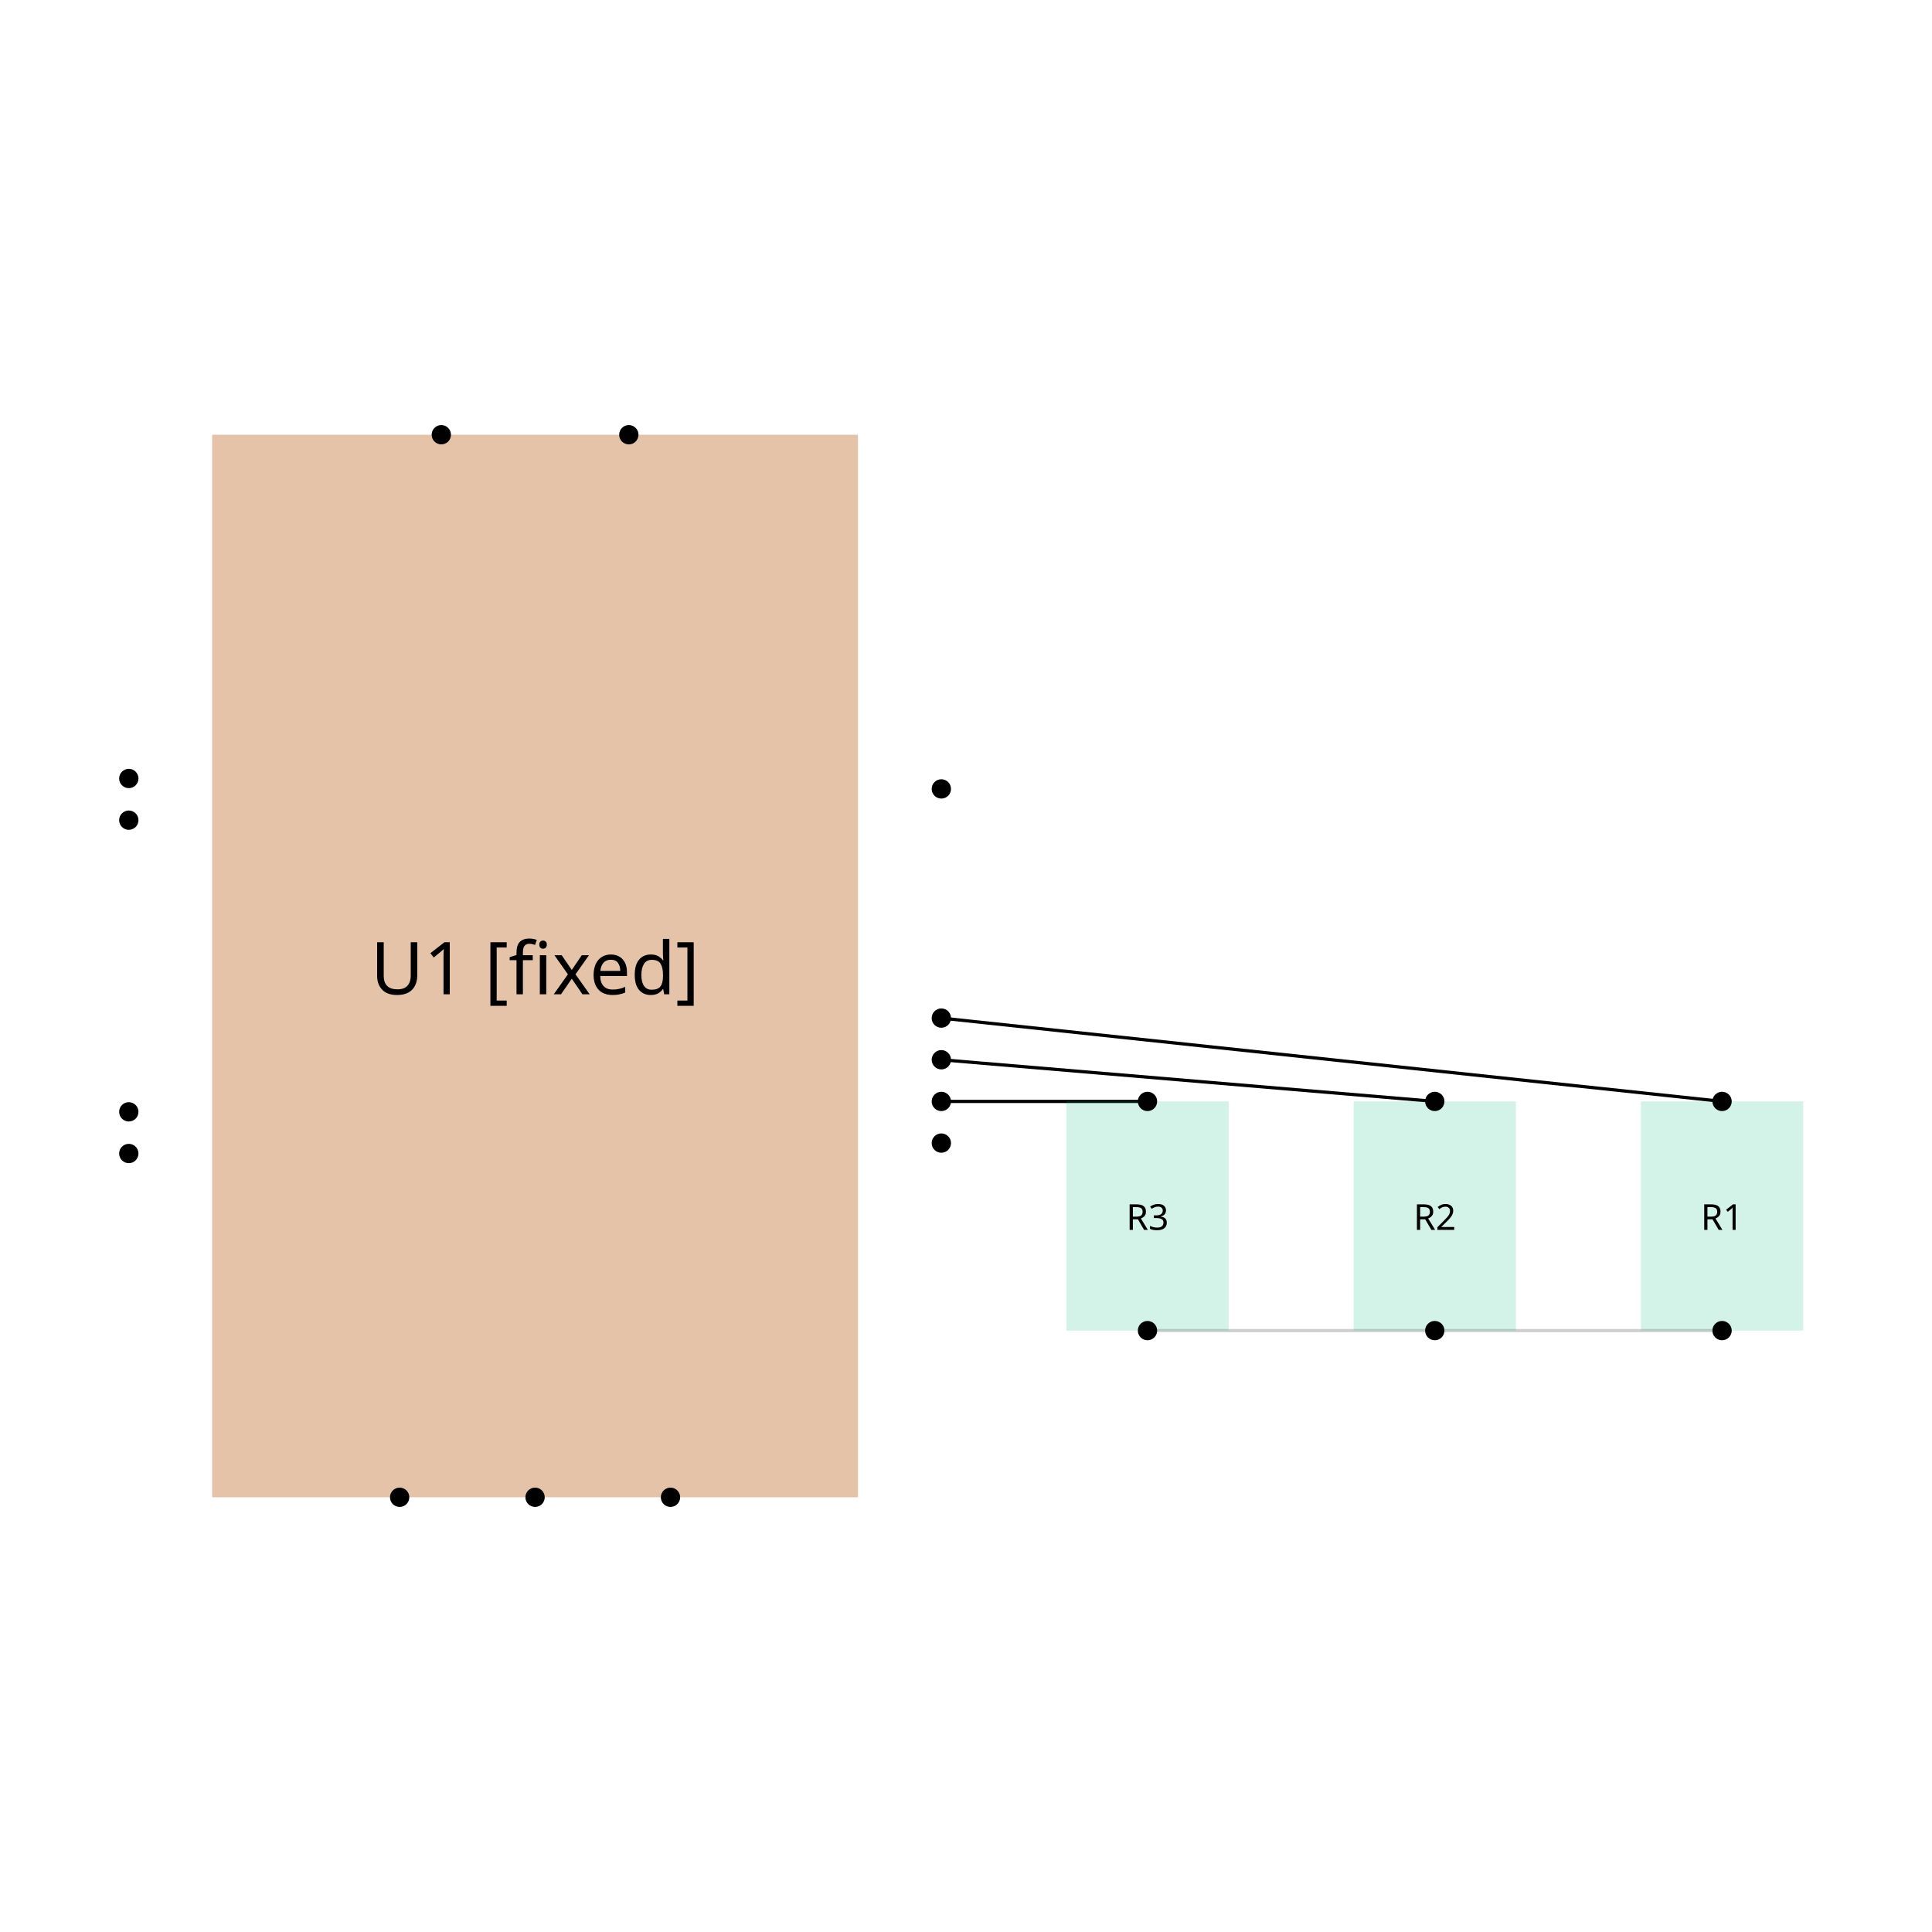
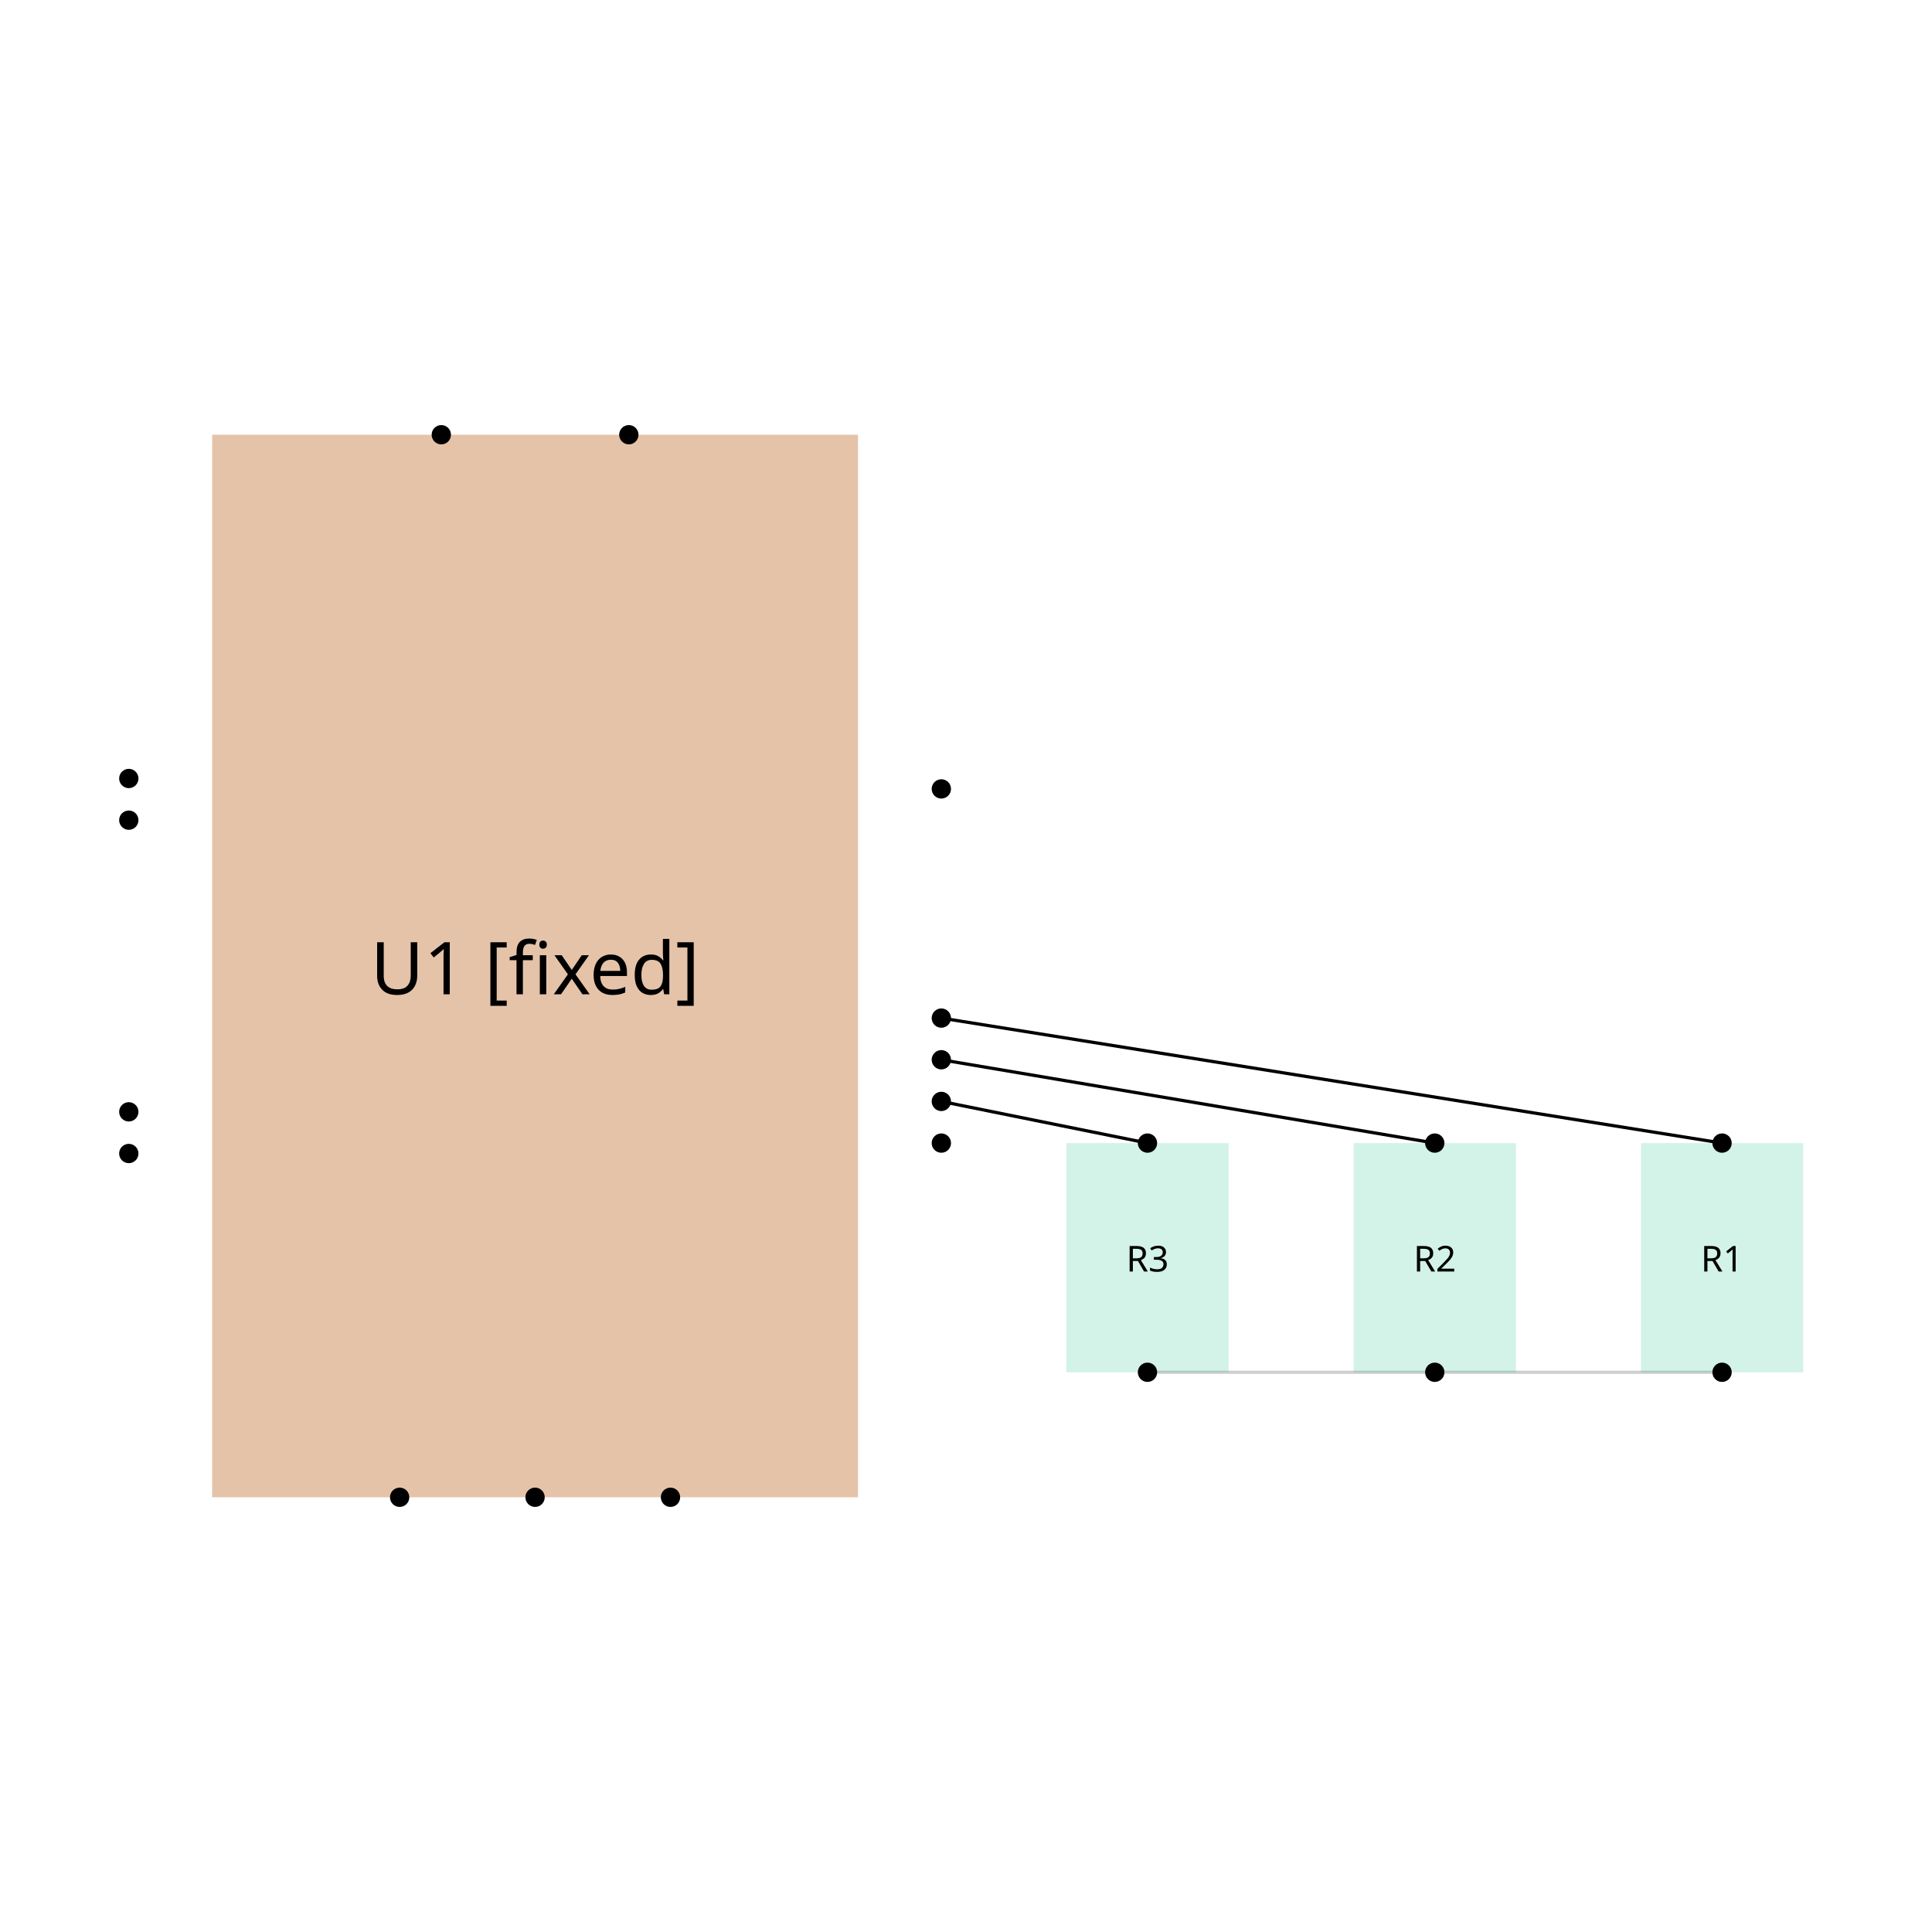
<svg xmlns="http://www.w3.org/2000/svg" width="600" height="600" viewBox="0 0 600 600">
  <rect width="100%" height="100%" fill="white" />
  <g>
-     <polyline data-points="5.697276749999998,-1.75 4.318366049999999,-1.75" data-type="line" data-label="" points="534.801,413.23 445.582,413.23" fill="none" stroke="rgba(0,0,0,0.1)" stroke-width="1px" />
+     <polyline data-points="5.697276749999998,-1.95 4.318366049999999,-1.95" data-type="line" data-label="" points="534.801,426.171 445.582,426.171" fill="none" stroke="rgba(0,0,0,0.1)" stroke-width="1px" />
  </g>
  <g>
-     <polyline data-points="5.697276749999998,-1.75 2.9394553500000002,-1.75" data-type="line" data-label="" points="534.801,413.23 356.362,413.23" fill="none" stroke="rgba(0,0,0,0.1)" stroke-width="1px" />
+     <polyline data-points="5.697276749999998,-1.95 2.9394553500000002,-1.95" data-type="line" data-label="" points="534.801,426.171 356.362,426.171" fill="none" stroke="rgba(0,0,0,0.1)" stroke-width="1px" />
  </g>
  <g>
-     <polyline data-points="4.318366049999999,-1.75 2.9394553500000002,-1.75" data-type="line" data-label="" points="445.582,413.23 356.362,413.23" fill="none" stroke="rgba(0,0,0,0.1)" stroke-width="1px" />
+     <polyline data-points="4.318366049999999,-1.95 2.9394553500000002,-1.95" data-type="line" data-label="" points="445.582,426.171 356.362,426.171" fill="none" stroke="rgba(0,0,0,0.1)" stroke-width="1px" />
  </g>
  <g>
-     <polyline data-points="5.697276749999998,-0.6499999999999999 1.9500000000000002,-0.2499999999999999" data-type="line" data-label="" points="534.801,342.057 292.341,316.176" fill="none" stroke="black" stroke-width="1px" />
+     <polyline data-points="5.697276749999998,-0.8499999999999999 1.9500000000000002,-0.2499999999999999" data-type="line" data-label="" points="534.801,354.997 292.341,316.176" fill="none" stroke="black" stroke-width="1px" />
  </g>
  <g>
-     <polyline data-points="4.318366049999999,-0.6499999999999999 1.9500000000000002,-0.44999999999999996" data-type="line" data-label="" points="445.582,342.057 292.341,329.116" fill="none" stroke="black" stroke-width="1px" />
+     <polyline data-points="4.318366049999999,-0.8499999999999999 1.9500000000000002,-0.44999999999999996" data-type="line" data-label="" points="445.582,354.997 292.341,329.116" fill="none" stroke="black" stroke-width="1px" />
  </g>
  <g>
-     <polyline data-points="2.9394553500000002,-0.6499999999999999 1.9500000000000002,-0.6499999999999999" data-type="line" data-label="" points="356.362,342.057 292.341,342.057" fill="none" stroke="black" stroke-width="1px" />
+     <polyline data-points="2.9394553500000002,-0.8499999999999999 1.9500000000000002,-0.6499999999999999" data-type="line" data-label="" points="356.362,354.997 292.341,342.057" fill="none" stroke="black" stroke-width="1px" />
  </g>
  <g>
    <rect data-type="rect" data-label="U1 [fixed]" data-x="0" data-y="0" x="65.881" y="135.008" width="200.579" height="329.985" fill="rgba(180, 83, 9, 0.35)" stroke="none" stroke-width="0.015" />
  </g>
  <g>
-     <rect data-type="rect" data-label="R1" data-x="5.697276749999998" data-y="-1.2" x="509.602" y="342.057" width="50.398" height="71.173" fill="rgba(16, 185, 129, 0.18)" stroke="none" stroke-width="0.015" />
+     <rect data-type="rect" data-label="R1" data-x="5.697276749999998" data-y="-1.4" x="509.602" y="354.997" width="50.398" height="71.173" fill="rgba(16, 185, 129, 0.18)" stroke="none" stroke-width="0.015" />
  </g>
  <g>
-     <rect data-type="rect" data-label="R2" data-x="4.318366049999999" data-y="-1.2" x="420.383" y="342.057" width="50.398" height="71.173" fill="rgba(16, 185, 129, 0.18)" stroke="none" stroke-width="0.015" />
+     <rect data-type="rect" data-label="R2" data-x="4.318366049999999" data-y="-1.4" x="420.383" y="354.997" width="50.398" height="71.173" fill="rgba(16, 185, 129, 0.18)" stroke="none" stroke-width="0.015" />
  </g>
  <g>
-     <rect data-type="rect" data-label="R3" data-x="2.9394553500000002" data-y="-1.2" x="331.163" y="342.057" width="50.398" height="71.173" fill="rgba(16, 185, 129, 0.18)" stroke="none" stroke-width="0.015" />
+     <rect data-type="rect" data-label="R3" data-x="2.9394553500000002" data-y="-1.4" x="331.163" y="354.997" width="50.398" height="71.173" fill="rgba(16, 185, 129, 0.18)" stroke="none" stroke-width="0.015" />
  </g>
  <text data-type="text" data-label="U1 [fixed]" data-x="0" data-y="0" x="166.171" y="300" fill="black" font-size="22.646" font-family="sans-serif" text-anchor="middle" dominant-baseline="central">U1 [fixed]</text>
-   <text data-type="text" data-label="R1" data-x="5.697276749999998" data-y="-1.2" x="534.801" y="377.643" fill="black" font-size="11.088" font-family="sans-serif" text-anchor="middle" dominant-baseline="central">R1</text>
-   <text data-type="text" data-label="R2" data-x="4.318366049999999" data-y="-1.2" x="445.582" y="377.643" fill="black" font-size="11.088" font-family="sans-serif" text-anchor="middle" dominant-baseline="central">R2</text>
-   <text data-type="text" data-label="R3" data-x="2.9394553500000002" data-y="-1.2" x="356.362" y="377.643" fill="black" font-size="11.088" font-family="sans-serif" text-anchor="middle" dominant-baseline="central">R3</text>
+   <text data-type="text" data-label="R1" data-x="5.697276749999998" data-y="-1.4" x="534.801" y="390.584" fill="black" font-size="11.088" font-family="sans-serif" text-anchor="middle" dominant-baseline="central">R1</text>
+   <text data-type="text" data-label="R2" data-x="4.318366049999999" data-y="-1.4" x="445.582" y="390.584" fill="black" font-size="11.088" font-family="sans-serif" text-anchor="middle" dominant-baseline="central">R2</text>
+   <text data-type="text" data-label="R3" data-x="2.9394553500000002" data-y="-1.4" x="356.362" y="390.584" fill="black" font-size="11.088" font-family="sans-serif" text-anchor="middle" dominant-baseline="central">R3</text>
  <g>
    <circle data-type="point" data-label="U1.1" data-x="-1.9500000000000002" data-y="-0.7000000000000001" cx="40" cy="345.292" r="3" fill="black" />
  </g>
  <g>
    <circle data-type="point" data-label="U1.2" data-x="-1.9500000000000002" data-y="-0.9" cx="40" cy="358.233" r="3" fill="black" />
  </g>
  <g>
    <circle data-type="point" data-label="U1.4" data-x="1.9500000000000002" data-y="-0.85" cx="292.341" cy="354.997" r="3" fill="black" />
  </g>
  <g>
    <circle data-type="point" data-label="U1.5" data-x="1.9500000000000002" data-y="-0.2499999999999999" cx="292.341" cy="316.176" r="3" fill="black" />
  </g>
  <g>
    <circle data-type="point" data-label="U1.6" data-x="1.9500000000000002" data-y="-0.44999999999999996" cx="292.341" cy="329.116" r="3" fill="black" />
  </g>
  <g>
    <circle data-type="point" data-label="U1.7" data-x="-0.44999999999999996" data-y="2.55" cx="137.054" cy="135.008" r="3" fill="black" />
  </g>
  <g>
    <circle data-type="point" data-label="U1.8" data-x="-1.9500000000000002" data-y="0.7" cx="40" cy="254.708" r="3" fill="black" />
  </g>
  <g>
    <circle data-type="point" data-label="U1.9" data-x="0.44999999999999996" data-y="2.55" cx="195.287" cy="135.008" r="3" fill="black" />
  </g>
  <g>
    <circle data-type="point" data-label="U1.10" data-x="1.9500000000000002" data-y="0.85" cx="292.341" cy="245.003" r="3" fill="black" />
  </g>
  <g>
    <circle data-type="point" data-label="U1.12" data-x="0" data-y="-2.55" cx="166.171" cy="464.992" r="3" fill="black" />
  </g>
  <g>
    <circle data-type="point" data-label="U1.13" data-x="-1.9500000000000002" data-y="0.9" cx="40" cy="241.767" r="3" fill="black" />
  </g>
  <g>
    <circle data-type="point" data-label="U1.14" data-x="1.9500000000000002" data-y="-0.6499999999999999" cx="292.341" cy="342.057" r="3" fill="black" />
  </g>
  <g>
    <circle data-type="point" data-label="U1.15" data-x="-0.65" data-y="-2.55" cx="124.114" cy="464.992" r="3" fill="black" />
  </g>
  <g>
    <circle data-type="point" data-label="U1.16" data-x="0.65" data-y="-2.55" cx="208.228" cy="464.992" r="3" fill="black" />
  </g>
  <g>
-     <circle data-type="point" data-label="R1.1" data-x="5.697276749999998" data-y="-0.6499999999999999" cx="534.801" cy="342.057" r="3" fill="black" />
+     <circle data-type="point" data-label="R1.1" data-x="5.697276749999998" data-y="-0.8499999999999999" cx="534.801" cy="354.997" r="3" fill="black" />
  </g>
  <g>
-     <circle data-type="point" data-label="R1.2 (charger_connectivity_net0)" data-x="5.697276749999998" data-y="-1.75" cx="534.801" cy="413.23" r="3" fill="black" />
+     <circle data-type="point" data-label="R1.2 (charger_connectivity_net0)" data-x="5.697276749999998" data-y="-1.95" cx="534.801" cy="426.171" r="3" fill="black" />
  </g>
  <g>
-     <circle data-type="point" data-label="R2.1" data-x="4.318366049999999" data-y="-0.6499999999999999" cx="445.582" cy="342.057" r="3" fill="black" />
+     <circle data-type="point" data-label="R2.1" data-x="4.318366049999999" data-y="-0.8499999999999999" cx="445.582" cy="354.997" r="3" fill="black" />
  </g>
  <g>
-     <circle data-type="point" data-label="R2.2 (charger_connectivity_net0)" data-x="4.318366049999999" data-y="-1.75" cx="445.582" cy="413.23" r="3" fill="black" />
+     <circle data-type="point" data-label="R2.2 (charger_connectivity_net0)" data-x="4.318366049999999" data-y="-1.95" cx="445.582" cy="426.171" r="3" fill="black" />
  </g>
  <g>
-     <circle data-type="point" data-label="R3.1" data-x="2.9394553500000002" data-y="-0.6499999999999999" cx="356.362" cy="342.057" r="3" fill="black" />
+     <circle data-type="point" data-label="R3.1" data-x="2.9394553500000002" data-y="-0.8499999999999999" cx="356.362" cy="354.997" r="3" fill="black" />
  </g>
  <g>
-     <circle data-type="point" data-label="R3.2 (charger_connectivity_net0)" data-x="2.9394553500000002" data-y="-1.75" cx="356.362" cy="413.23" r="3" fill="black" />
+     <circle data-type="point" data-label="R3.2 (charger_connectivity_net0)" data-x="2.9394553500000002" data-y="-1.95" cx="356.362" cy="426.171" r="3" fill="black" />
  </g>
  <g id="crosshair" style="display: none">
    <line id="crosshair-h" y1="0" y2="600" stroke="#666" stroke-width="0.5" />
    <line id="crosshair-v" x1="0" x2="600" stroke="#666" stroke-width="0.5" />
    <text id="coordinates" font-family="monospace" font-size="12" fill="#666" />
  </g>
</svg>
